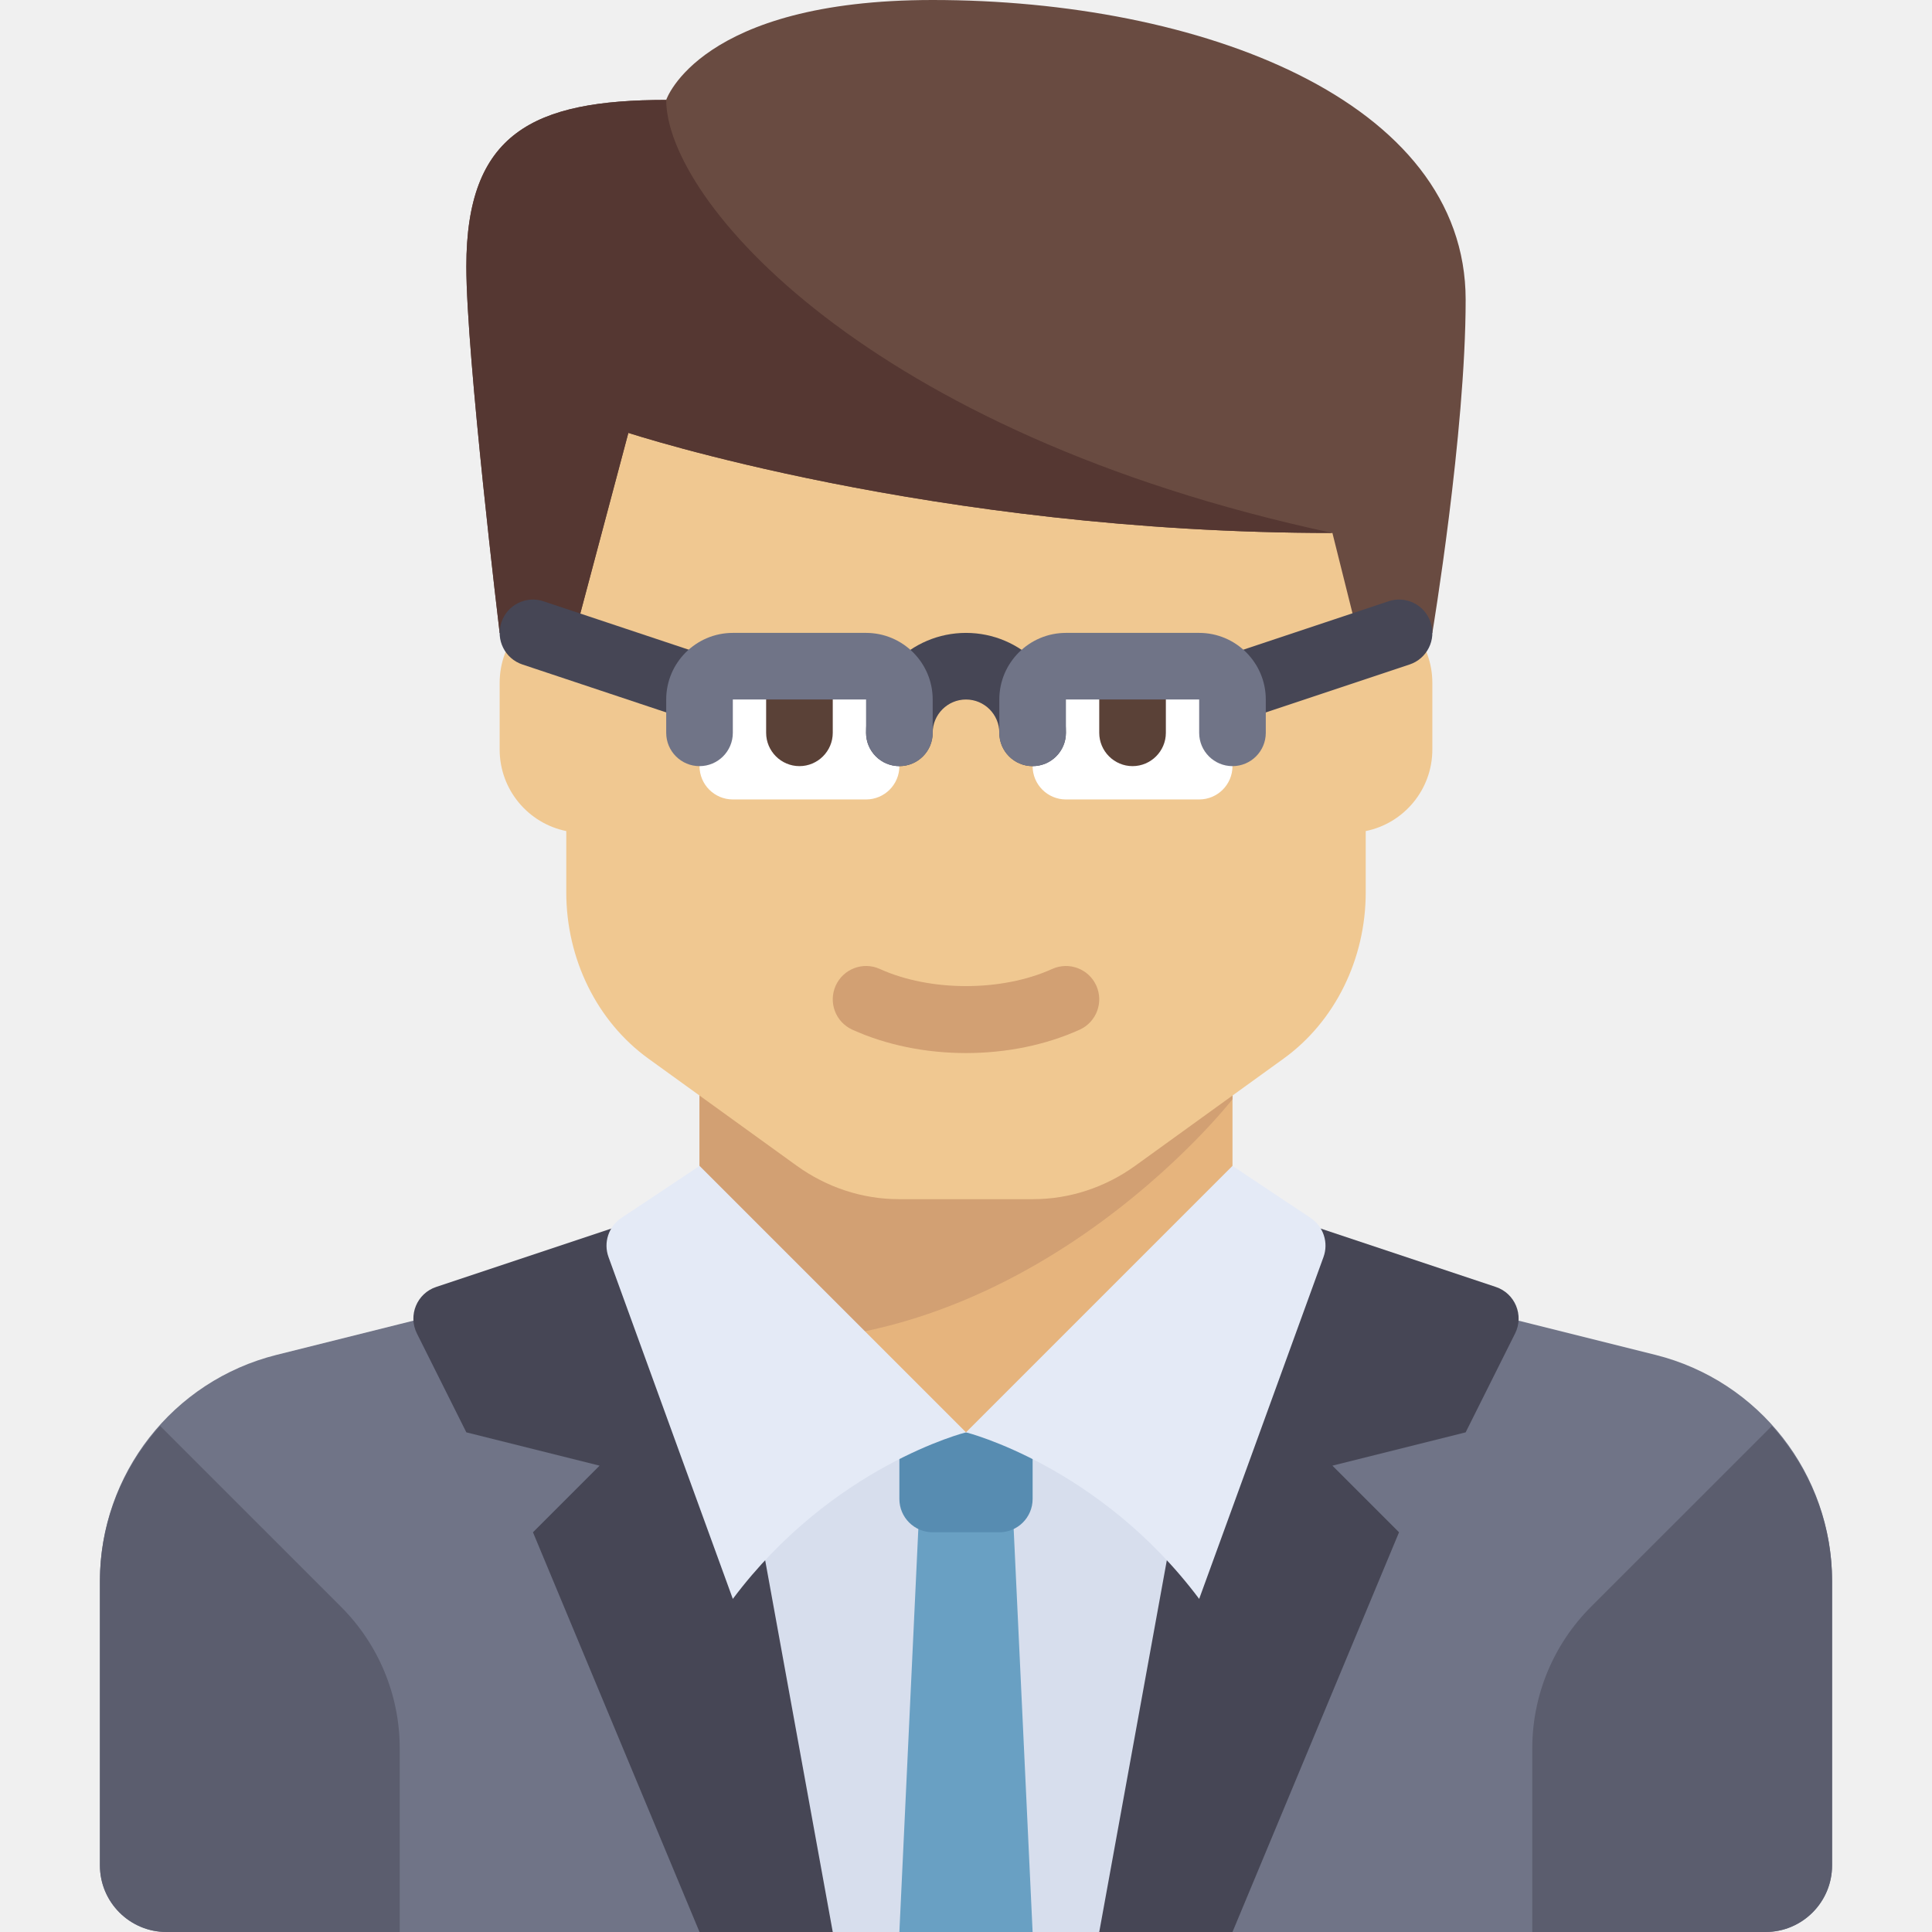
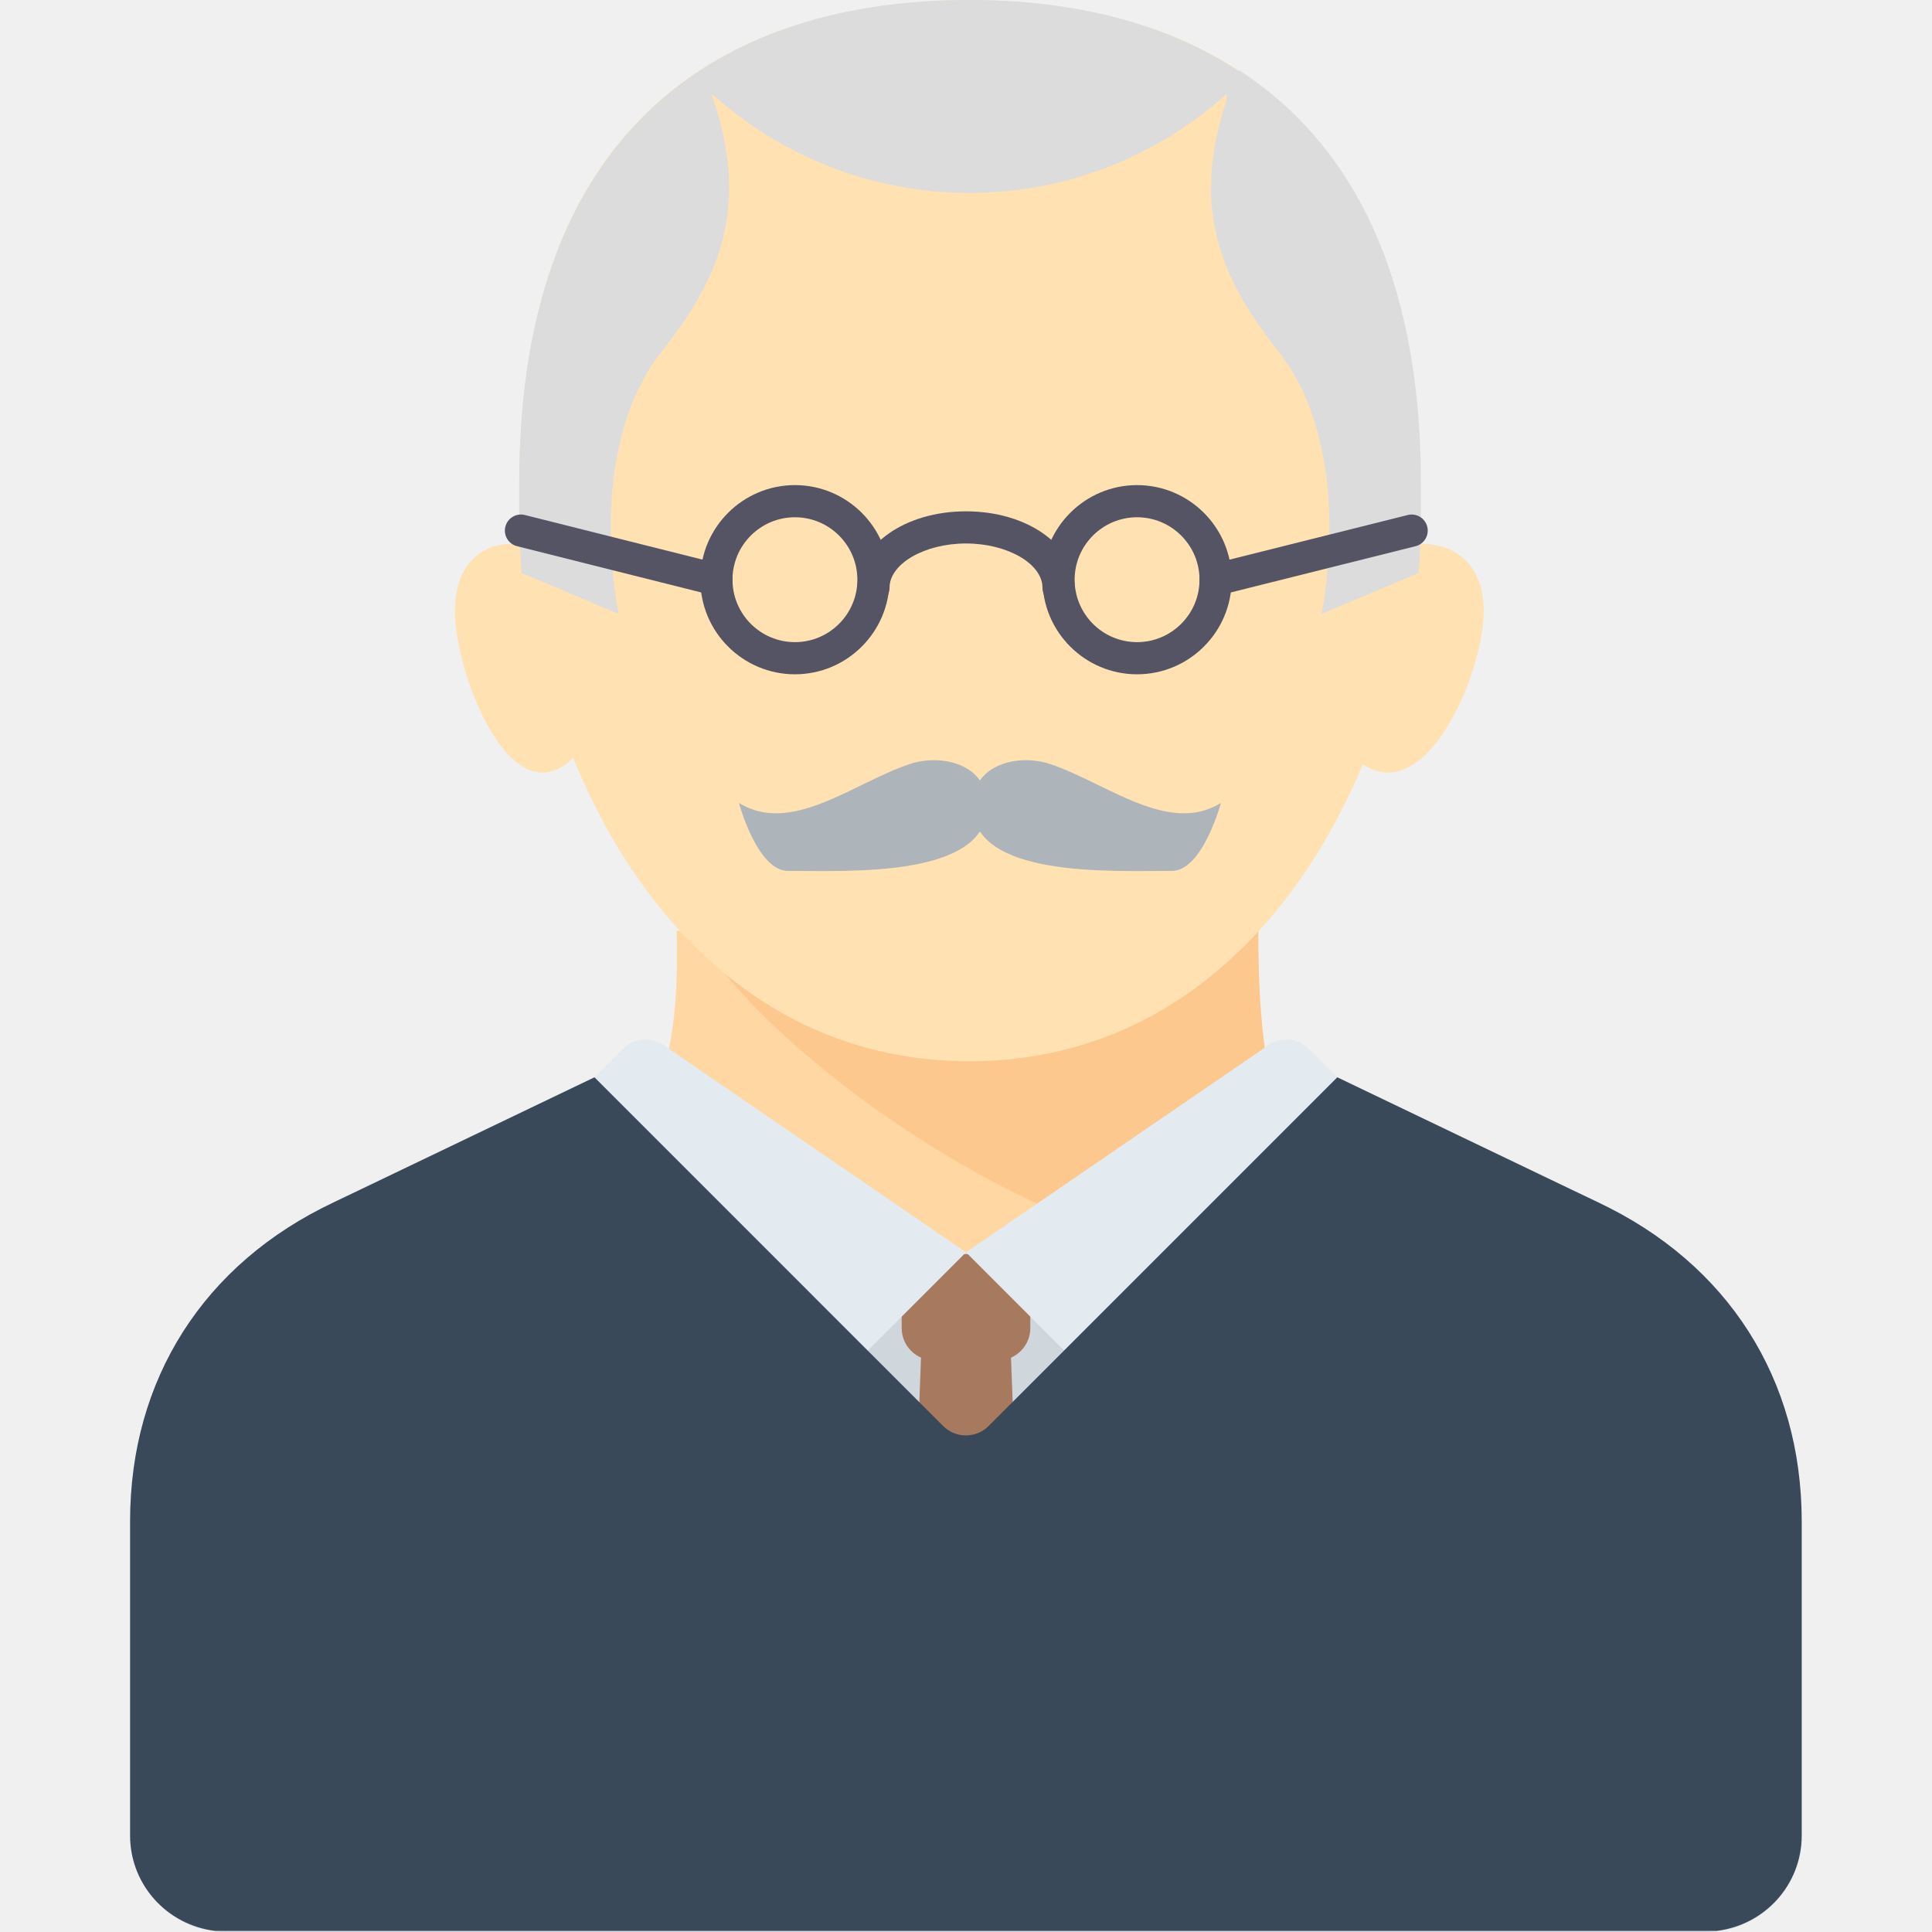
- <svg xmlns="http://www.w3.org/2000/svg" version="1.1" id="Layer_1" viewBox="0 0 512 512" xml:space="preserve">
-   <path style="fill:#707487;" d="M438.711,359.057l-32.639-8.16l-6.559-1.64l-287.289,0.066l-38.935,9.734  c-27.508,6.877-46.806,31.593-46.806,59.948v75.34c0,9.75,7.905,17.655,17.655,17.655h423.724c9.75,0,17.655-7.905,17.655-17.655  v-75.34C485.517,390.649,466.219,365.933,438.711,359.057z" />
-   <rect x="185.379" y="282.483" style="fill:#E6B47D;" width="141.241" height="105.931" />
-   <path style="fill:#D2A073;" d="M185.379,282.483v72.063c83.538,10.93,141.241-63.235,141.241-63.235v-8.828H185.379z" />
-   <rect x="194.207" y="379.586" style="fill:#D7DEED;" width="123.586" height="132.414" />
+ <svg xmlns="http://www.w3.org/2000/svg" height="800px" width="800px" version="1.1" id="Capa_1" viewBox="0 0 395.436 395.436" xml:space="preserve">
  <g>
-     <path style="fill:#464655;" d="M185.379,512l-44.138-105.931l17.655-17.655l-35.31-8.828l-13.103-26.207   c-2.402-4.804,0.008-10.624,5.105-12.322l69.792-23.264L220.69,512" />
-     <path style="fill:#464655;" d="M326.621,512l44.138-105.931l-17.655-17.655l35.31-8.828l13.103-26.207   c2.402-4.804-0.008-10.624-5.105-12.322l-69.792-23.264L291.31,512" />
-   </g>
-   <polygon style="fill:#69A0C3;" points="243.738,397.241 238.344,512 273.654,512 268.259,397.241 " />
-   <path style="fill:#F0C891;" d="M361.931,159.34V97.103H150.069v62.237c-10.073,2.045-17.655,10.95-17.655,21.625v17.655  c0,10.676,7.582,19.581,17.655,21.625v16.235c0,17.709,8.17,34.247,21.771,44.07l39.249,28.346  c8.031,5.801,17.468,8.896,27.119,8.896h35.582c9.652,0,19.089-3.095,27.121-8.896l39.249-28.346  c13.601-9.823,21.771-26.36,21.771-44.07v-16.235c10.073-2.045,17.655-10.95,17.655-21.625v-17.655  C379.586,170.289,372.004,161.385,361.931,159.34z" />
-   <path style="fill:#578CB1;" d="M238.345,379.586v17.655c0,4.875,3.953,8.828,8.828,8.828h17.655c4.875,0,8.828-3.953,8.828-8.828  v-17.655H238.345z" />
-   <path style="fill:#694B41;" d="M247.172,0c-61.793,0-70.621,26.483-70.621,26.483c-35.31,0-52.966,8.828-52.966,44.138  c0,23.724,8.828,97.103,8.828,97.103l17.655,8.828l16.455-61.841c0,0,80.649,26.53,186.58,26.53l8.828,35.31l17.655-8.828  c0,0,8.828-52.966,8.828-88.276C388.414,26.483,317.793,0,247.172,0z" />
-   <path style="fill:#553732;" d="M176.552,26.483c-35.31,0-52.966,8.828-52.966,44.138c0,23.724,8.828,97.103,8.828,97.103  l17.655,8.828l16.455-61.841c0,0,80.649,26.53,186.58,26.53C229.517,114.759,176.552,52.966,176.552,26.483z" />
-   <g>
-     <path style="fill:#464655;" d="M194.21,194.211c-0.922,0-1.866-0.147-2.793-0.457l-52.966-17.655   c-4.625-1.543-7.125-6.543-5.582-11.168c1.543-4.621,6.535-7.147,11.168-5.582l52.966,17.655c4.625,1.543,7.125,6.543,5.582,11.168   C201.353,191.871,197.909,194.211,194.21,194.211z" />
-     <path style="fill:#464655;" d="M317.796,194.211c-3.699,0-7.143-2.34-8.375-6.039c-1.543-4.625,0.957-9.625,5.582-11.168   l52.966-17.655c4.633-1.565,9.625,0.961,11.168,5.582c1.543,4.625-0.957,9.625-5.582,11.168l-52.966,17.655   C319.663,194.065,318.719,194.211,317.796,194.211z" />
-   </g>
-   <path style="fill:#D2A073;" d="M256.001,279.072c-10.767,0-21.185-2.146-30.13-6.198c-4.439-2.017-6.406-7.25-4.392-11.69  c2.014-4.44,7.245-6.414,11.686-4.396c13.345,6.051,32.328,6.051,45.673,0c4.452-2.008,9.677-0.043,11.685,4.396  c2.013,4.439,0.047,9.673-4.392,11.69C277.183,276.926,266.764,279.072,256.001,279.072z" />
-   <path style="fill:#FFFFFF;" d="M229.517,211.862h-35.31c-4.875,0-8.828-3.953-8.828-8.828v-17.655c0-4.875,3.953-8.828,8.828-8.828  h35.31c4.875,0,8.828,3.953,8.828,8.828v17.655C238.345,207.91,234.392,211.862,229.517,211.862z" />
-   <path style="fill:#5A4137;" d="M211.862,203.034L211.862,203.034c-4.855,0-8.828-3.972-8.828-8.828v-8.828  c0-4.855,3.972-8.828,8.828-8.828l0,0c4.855,0,8.828,3.972,8.828,8.828v8.828C220.69,199.062,216.717,203.034,211.862,203.034z" />
-   <path style="fill:#FFFFFF;" d="M282.483,211.862h35.31c4.875,0,8.828-3.953,8.828-8.828v-17.655c0-4.875-3.953-8.828-8.828-8.828  h-35.31c-4.875,0-8.828,3.953-8.828,8.828v17.655C273.655,207.91,277.608,211.862,282.483,211.862z" />
-   <path style="fill:#5A4137;" d="M300.138,203.034L300.138,203.034c-4.855,0-8.828-3.972-8.828-8.828v-8.828  c0-4.855,3.972-8.828,8.828-8.828l0,0c4.855,0,8.828,3.972,8.828,8.828v8.828C308.966,199.062,304.993,203.034,300.138,203.034z" />
-   <path style="fill:#464655;" d="M273.655,203.034c-4.875,0-8.828-3.953-8.828-8.828c0-4.866-3.961-8.828-8.828-8.828  s-8.828,3.961-8.828,8.828c0,4.875-3.953,8.828-8.828,8.828c-4.875,0-8.828-3.953-8.828-8.828c0-14.603,11.88-26.483,26.483-26.483  s26.483,11.88,26.483,26.483C282.483,199.082,278.53,203.034,273.655,203.034z" />
-   <g>
-     <path style="fill:#707487;" d="M238.345,203.034c-4.875,0-8.828-3.953-8.828-8.828v-8.828h-35.31v8.828   c0,4.875-3.953,8.828-8.828,8.828c-4.875,0-8.828-3.953-8.828-8.828v-8.828c0-9.737,7.918-17.655,17.655-17.655h35.31   c9.737,0,17.655,7.918,17.655,17.655v8.828C247.172,199.082,243.22,203.034,238.345,203.034z" />
-     <path style="fill:#707487;" d="M326.621,203.034c-4.875,0-8.828-3.953-8.828-8.828v-8.828h-35.31v8.828   c0,4.875-3.953,8.828-8.828,8.828s-8.828-3.953-8.828-8.828v-8.828c0-9.737,7.918-17.655,17.655-17.655h35.31   c9.737,0,17.655,7.918,17.655,17.655v8.828C335.448,199.082,331.496,203.034,326.621,203.034z" />
-   </g>
-   <g>
-     <path style="fill:#E4EAF6;" d="M185.379,308.966L256,379.586c0,0-35.31,8.828-61.793,44.138   c-0.018,0.023-25.042-68.842-32.947-90.599c-1.389-3.825,0.019-8.093,3.404-10.35L185.379,308.966z" />
-     <path style="fill:#E4EAF6;" d="M326.621,308.966L256,379.586c0,0,35.31,8.828,61.793,44.138   c0.018,0.023,25.042-68.842,32.947-90.599c1.389-3.825-0.019-8.093-3.404-10.35L326.621,308.966z" />
-   </g>
-   <g>
-     <path style="fill:#5B5D6E;" d="M42.426,377.875c-9.907,11.049-15.944,25.468-15.944,41.13v75.34   c0,9.751,7.904,17.655,17.655,17.655h61.793v-48.682c0-14.047-5.58-27.519-15.513-37.452L42.426,377.875z" />
-     <path style="fill:#5B5D6E;" d="M469.574,377.875c9.907,11.049,15.944,25.468,15.944,41.13v75.34   c0,9.751-7.904,17.655-17.655,17.655h-61.793v-48.682c0-14.047,5.58-27.519,15.513-37.452L469.574,377.875z" />
+     <g>
+       <path style="fill:#FFD7A3;" d="M125.425,234.77c14.716-9.475,13.07-37.675,13.07-44.255h118.446c0,6.58-1.825,34.78,12.89,44.255    l-72.113,80.771L125.425,234.77z" />
+     </g>
+     <g>
+       <path style="fill:#FDC88E;" d="M244.466,256.689l26.051-14.968c-14.716-9.474-12.89-50.835-12.89-57.416H139.181    C147.679,208.738,203.887,250.657,244.466,256.689z" />
+     </g>
+     <g>
+       <path style="fill:#D0D7DC;" d="M349.066,395.436c10.903,0,19.741-8.838,19.741-19.741V311.3c0-28.954-22.562-59.864-50.138-68.687    l-41.168-13.173c-22.149,16.936-53.802,40.039-79.782,40.039s-57.633-23.103-79.782-40.039l-41.168,13.173    C49.192,251.436,26.63,282.346,26.63,311.3v64.395c0,10.903,8.838,19.741,19.741,19.741H349.066z" />
+     </g>
+     <g>
+       <path style="fill:#A7795E;" d="M210.879,271.85c0,3.619-2.961,6.58-6.58,6.58h-13.161c-3.619,0-6.58-2.961-6.58-6.58v-8.581    c0-3.619,2.961-6.58,6.58-6.58h13.161c3.619,0,6.58,2.961,6.58,6.58V271.85z" />
+     </g>
+     <g>
+       <circle style="fill:#D0D7DC;" cx="197.718" cy="328.701" r="6.58" />
+     </g>
+     <g>
+       <path style="fill:#E4EBF0;" d="M197.718,256.318l-27.456,27.456c-2.859,2.859-7.596,2.487-9.975-0.783l-48.113-52.995    L127.5,214.67c2.475-2.475,6.454-2.579,9.055-0.238L197.718,256.318z" />
+     </g>
+     <g>
+       <path style="fill:#E4EBF0;" d="M197.718,256.318l27.456,27.456c2.859,2.859,7.596,2.487,9.975-0.783l48.113-52.995l-15.326-15.326    c-2.475-2.475-6.454-2.579-9.055-0.238L197.718,256.318z" />
+     </g>
+     <g>
+       <polygon style="fill:#A7795E;" points="206.759,273.426 197.718,273.426 188.678,273.426 184.558,382.646 197.718,382.646     210.879,382.646   " />
+     </g>
+     <g>
+       <path style="fill:#FFE1B2;" d="M285.868,111.922c10.767-2.468,17.821,2.805,17.821,13.161c0,13.709-14.479,47.296-29.701,26.321    S285.868,111.922,285.868,111.922z" />
+     </g>
+     <g>
+       <path style="fill:#FFE1B2;" d="M109.445,111.922c-9.864-2.468-16.326,2.805-16.326,13.161c0,13.709,13.265,47.296,27.21,26.321    S109.445,111.922,109.445,111.922z" />
+     </g>
+     <g>
+       <path style="fill:#FFE1B2;" d="M290.528,98.761c0,52.696-30.343,118.446-92.124,118.446s-92.124-65.75-92.124-118.446    C106.279,26.321,147.525,0,198.404,0S290.528,26.733,290.528,98.761z" />
+     </g>
+     <g>
+       <path style="fill:#ADB4BA;" d="M202.078,164.923c0-8.689-9.56-10.656-15.856-8.55c-11.542,3.861-24.251,14.632-34.977,7.971    c0,0,3.731,13.903,10.025,13.903C173.862,178.247,202.078,179.695,202.078,164.923z" />
+     </g>
+     <g>
+       <path style="fill:#ADB4BA;" d="M199.061,164.923c0-8.689,9.56-10.656,15.856-8.55c11.542,3.861,24.251,14.632,34.977,7.971    c0,0-3.731,13.903-10.025,13.903C227.277,178.247,199.061,179.695,199.061,164.923z" />
+     </g>
+     <g>
+       <path style="fill:#DCDCDC;" d="M290.397,95.185C289.011,25.925,248.407,0,198.404,0c-50.007,0-90.615,25.534-91.994,95.186    c23.772-16.66,39.352-44.213,39.352-75.445c0-0.171-0.025-0.337-0.026-0.508c13.98,12.549,32.403,20.249,52.668,20.249    s38.688-7.7,52.668-20.249c-0.001,0.171-0.026,0.337-0.026,0.508C251.046,50.973,266.626,78.525,290.397,95.185z" />
+     </g>
+     <g>
+       <path style="fill:#DCDCDC;" d="M106.279,98.761c0,6.991-0.095,10.651,0.463,18.525l19.871,8.359c0,0-7.174-33.29,8.729-53.579    c10.091-12.875,19.055-27.829,10.419-52.325c-0.66-1.872-1.433-3.651-2.25-5.386C120.956,28.97,106.279,55.647,106.279,98.761z" />
+     </g>
+     <g>
+       <path style="fill:#DCDCDC;" d="M290.824,98.761c0,6.991,0.095,10.651-0.463,18.525l-19.871,8.359c0,0,7.174-33.29-8.729-53.579    c-10.091-12.875-19.055-27.829-10.419-52.325c0.66-1.872,1.433-3.651,2.25-5.386C276.147,28.97,290.824,55.647,290.824,98.761z" />
+     </g>
+     <g>
+       <path style="fill:#545465;" d="M146.637,121.94c-0.267,0-0.535-0.032-0.805-0.1l-40.007-10.047    c-1.762-0.443-2.832-2.23-2.389-3.991c0.442-1.764,2.228-2.831,3.992-2.391l40.007,10.047c1.762,0.443,2.832,2.23,2.389,3.991    C149.45,120.944,148.109,121.94,146.637,121.94z" />
+     </g>
+     <g>
+       <path style="fill:#545465;" d="M248.799,121.94c-1.473,0-2.815-0.996-3.189-2.49c-0.44-1.764,0.63-3.55,2.394-3.991l40.131-10.047    c1.764-0.443,3.55,0.63,3.991,2.391c0.44,1.764-0.63,3.55-2.394,3.991l-40.131,10.047    C249.332,121.908,249.064,121.94,248.799,121.94z" />
+     </g>
+     <g>
+       <path style="fill:#545465;" d="M216.662,123.585c-1.817,0-3.29-1.472-3.29-3.29c0-4.91-7.168-9.058-15.654-9.058    c-8.484,0-15.652,4.148-15.652,9.058c0,1.819-1.473,3.29-3.29,3.29c-1.817,0-3.29-1.472-3.29-3.29    c0-8.768,9.766-15.638,22.233-15.638c12.468,0,22.234,6.869,22.234,15.638C219.952,122.114,218.479,123.585,216.662,123.585z" />
+     </g>
+     <g>
+       <path style="fill:#4EA0CA;" d="M77.453,242.301" />
+     </g>
+     <g>
+       <path style="fill:#545465;" d="M162.704,138.012c-10.675,0-19.36-8.685-19.36-19.362c0-10.674,8.685-19.359,19.36-19.359    c10.675,0,19.362,8.685,19.362,19.359C182.066,129.327,173.379,138.012,162.704,138.012z M162.704,105.872    c-7.046,0-12.78,5.732-12.78,12.778c0,7.046,5.734,12.782,12.78,12.782c7.048,0,12.781-5.735,12.781-12.782    C175.485,111.604,169.752,105.872,162.704,105.872z" />
+     </g>
+     <g>
+       <path style="fill:#545465;" d="M232.732,138.012c-10.675,0-19.36-8.685-19.36-19.362c0-10.674,8.685-19.359,19.36-19.359    c10.675,0,19.36,8.685,19.36,19.359C252.092,129.327,243.408,138.012,232.732,138.012z M232.732,105.872    c-7.046,0-12.78,5.732-12.78,12.778c0,7.046,5.734,12.782,12.78,12.782c7.046,0,12.78-5.735,12.78-12.782    C245.512,111.604,239.778,105.872,232.732,105.872z" />
+     </g>
+     <g>
+       <path style="fill:#394959;" d="M327.075,246.084l-53.358-25.587l-71.369,71.375c-2.57,2.57-6.737,2.57-9.306,0l-71.369-71.375    l-53.358,25.587C41.682,258.62,26.63,282.346,26.63,311.3v64.395c0,10.109,7.627,18.347,17.423,19.507h307.285    c9.797-1.16,17.423-9.399,17.423-19.507V311.3C368.761,282.346,353.709,258.62,327.075,246.084z" />
+     </g>
  </g>
</svg>
